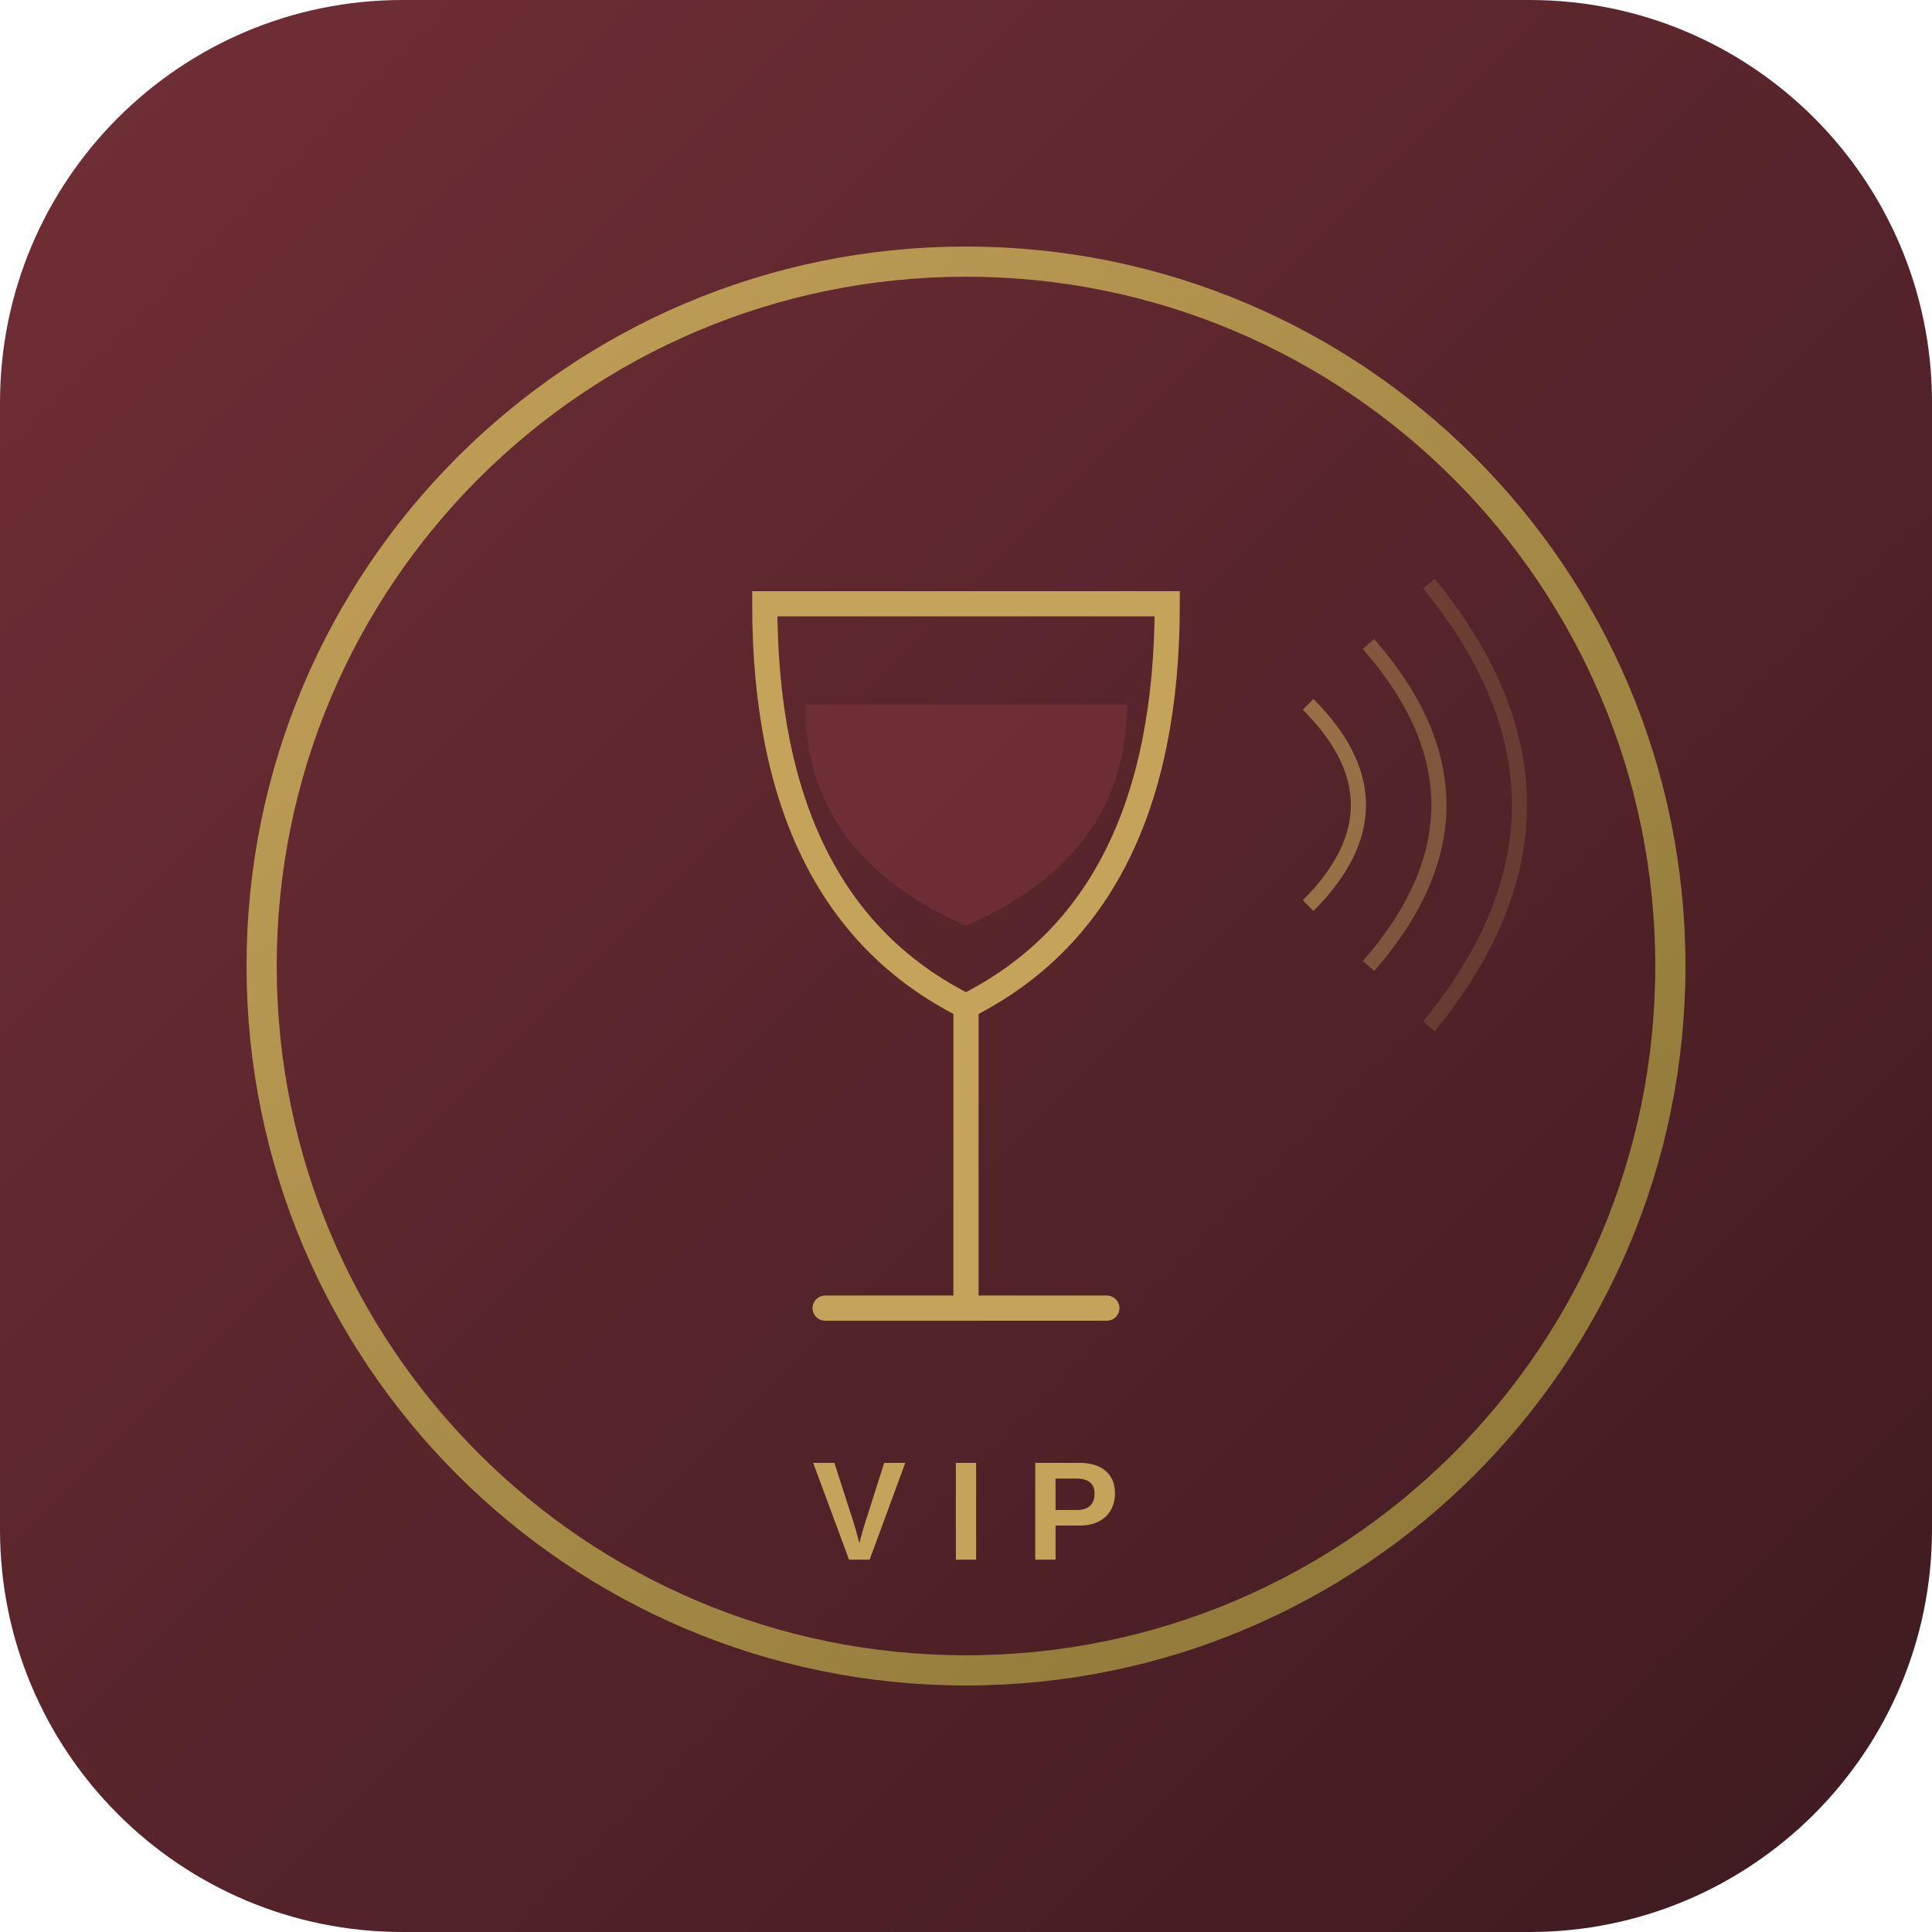
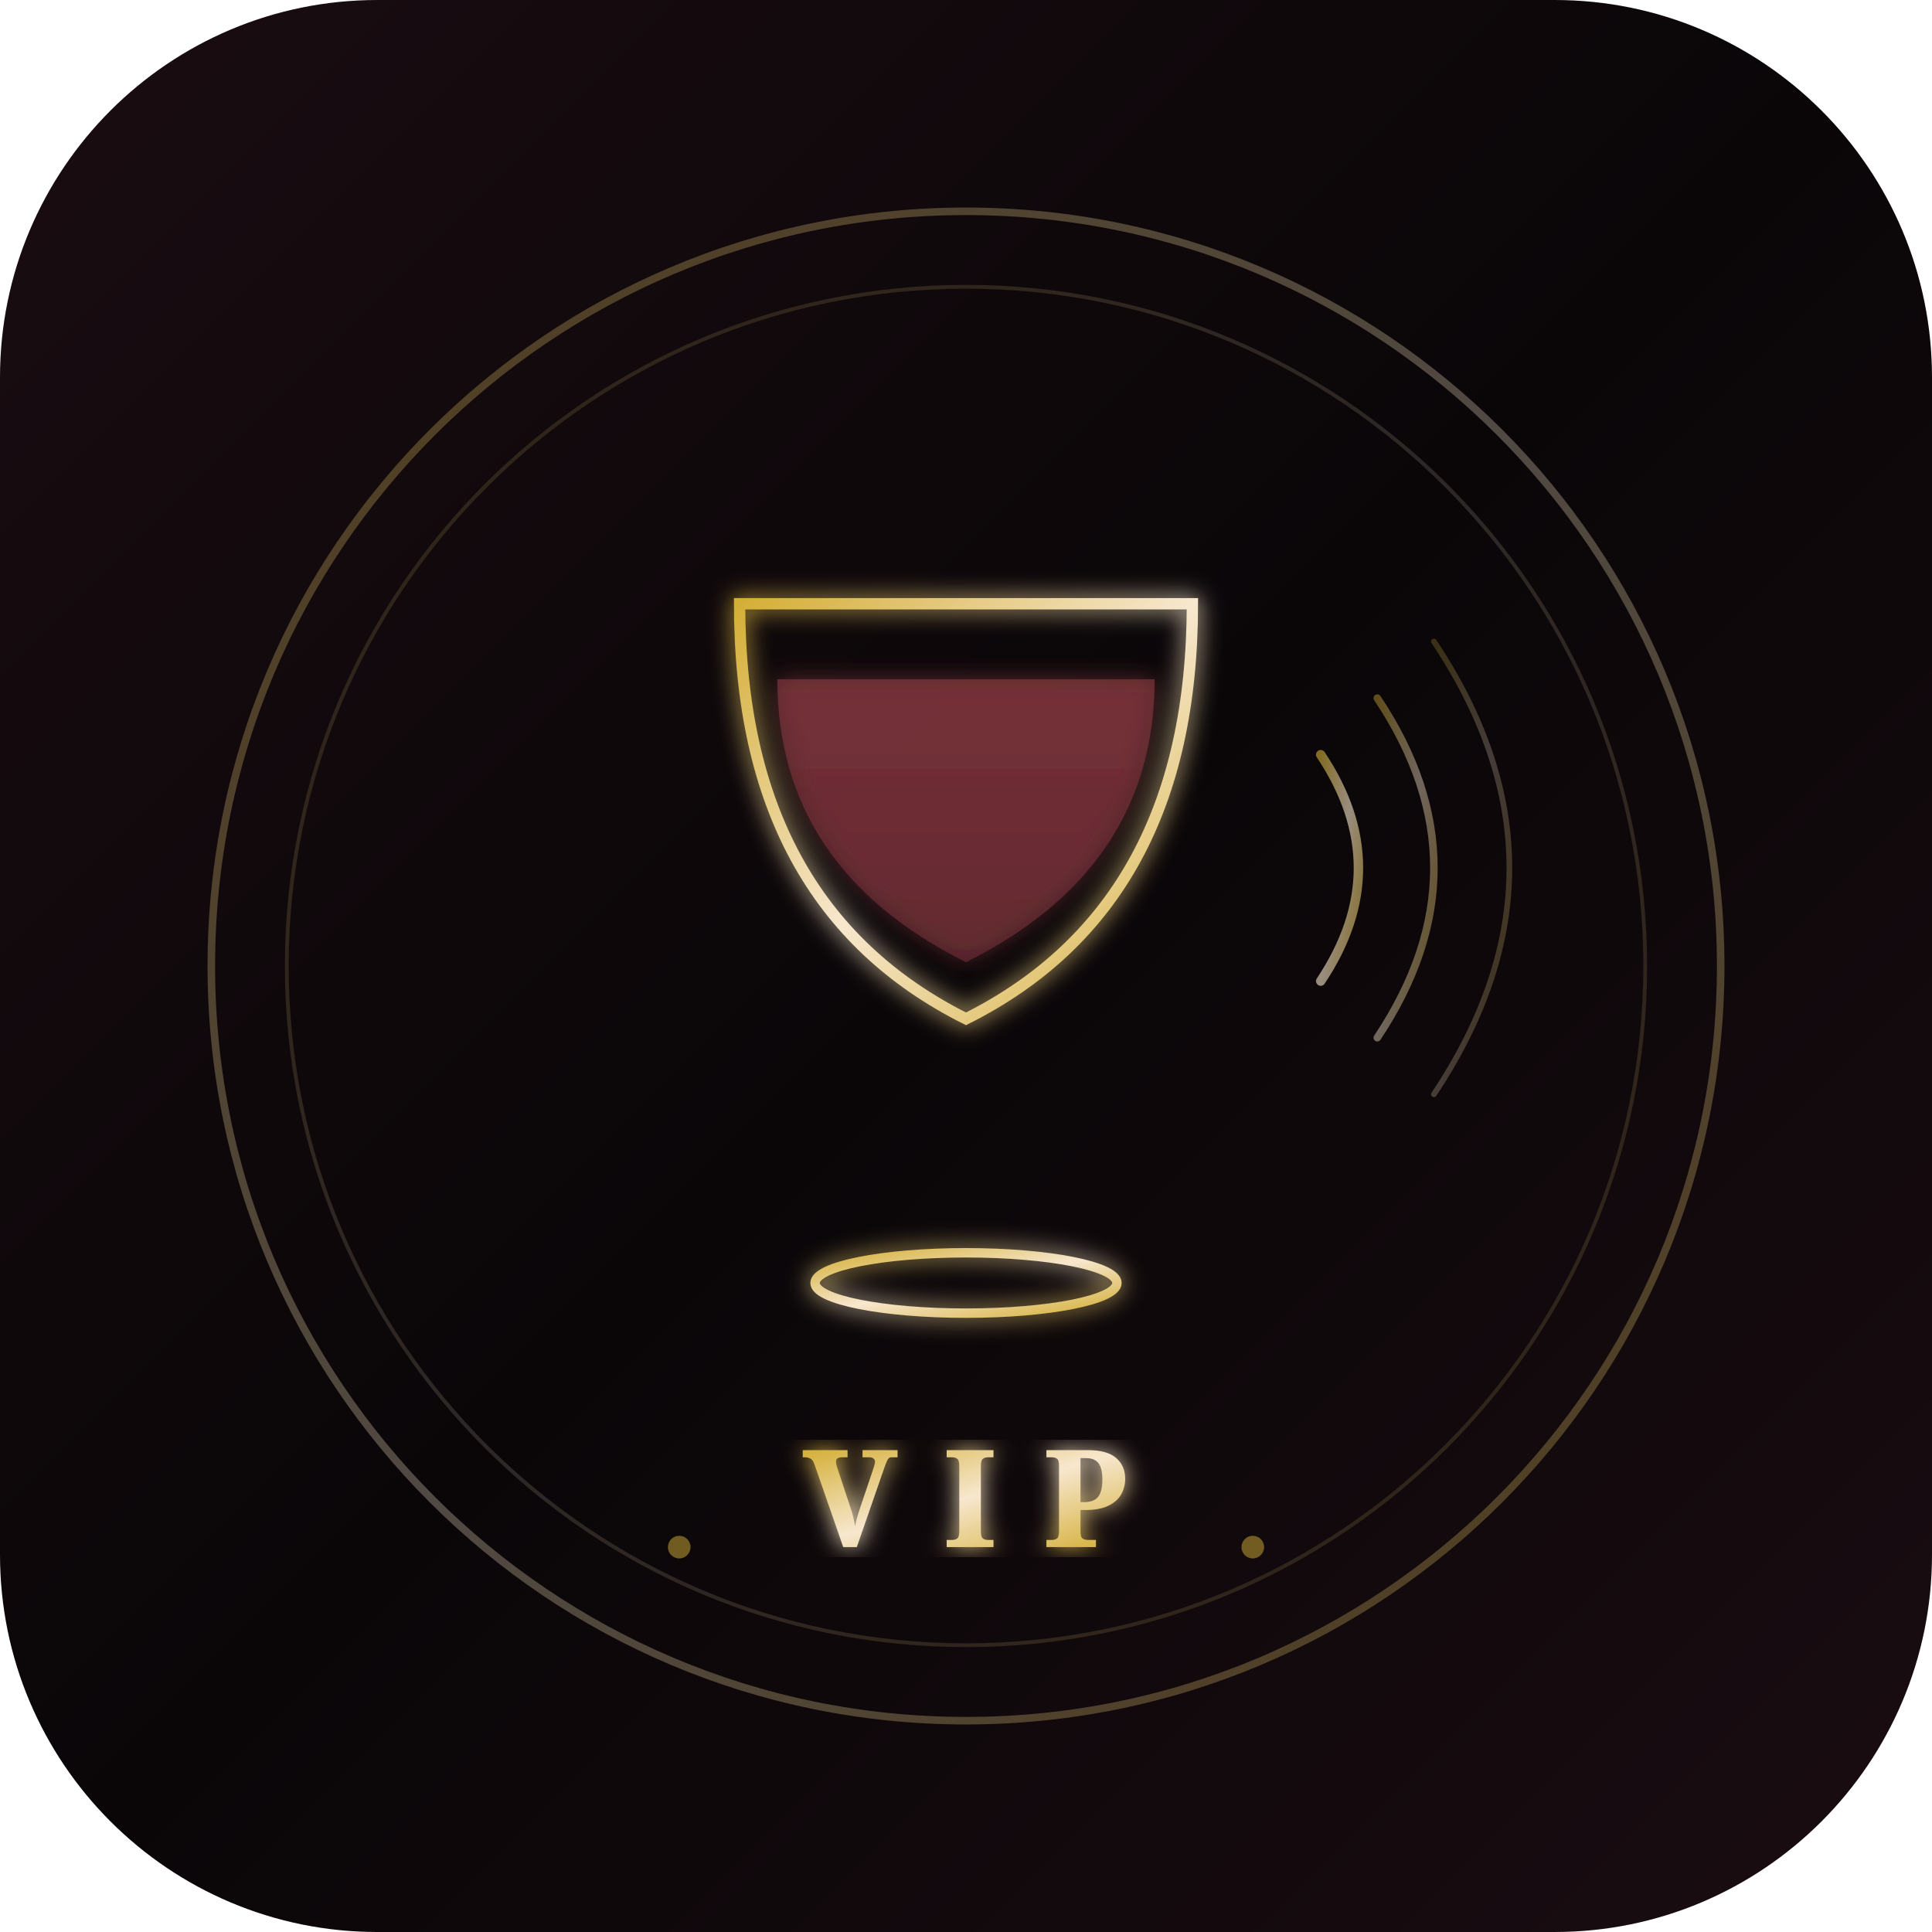
- <svg xmlns="http://www.w3.org/2000/svg" viewBox="0 0 192 192">
+ <svg xmlns="http://www.w3.org/2000/svg" viewBox="0 0 512 512">
  <defs>
-     <linearGradient id="bg" x1="0%" y1="0%" x2="100%" y2="100%">
-       <stop offset="0%" style="stop-color:#722F37" />
-       <stop offset="100%" style="stop-color:#3d1a1f" />
+     <linearGradient id="bgGrad" x1="0%" y1="0%" x2="100%" y2="100%">
+       <stop offset="0%" style="stop-color:#1a0d12" />
+       <stop offset="50%" style="stop-color:#0a0608" />
+       <stop offset="100%" style="stop-color:#1a0d12" />
    </linearGradient>
-     <linearGradient id="gold" x1="0%" y1="0%" x2="100%" y2="100%">
-       <stop offset="0%" style="stop-color:#C4A35A" />
-       <stop offset="100%" style="stop-color:#8B7335" />
+     <linearGradient id="goldGrad" x1="0%" y1="0%" x2="100%" y2="100%">
+       <stop offset="0%" style="stop-color:#D4AF37" />
+       <stop offset="50%" style="stop-color:#F7E7CE" />
+       <stop offset="100%" style="stop-color:#D4AF37" />
    </linearGradient>
+     <linearGradient id="wineGrad" x1="0%" y1="0%" x2="0%" y2="100%">
+       <stop offset="0%" style="stop-color:#8B3A42" />
+       <stop offset="100%" style="stop-color:#722F37" />
+     </linearGradient>
+     <filter id="glow">
+       <feGaussianBlur stdDeviation="3" result="coloredBlur" />
+       <feMerge>
+         <feMergeNode in="coloredBlur" />
+         <feMergeNode in="SourceGraphic" />
+       </feMerge>
+     </filter>
  </defs>
-   <rect width="192" height="192" rx="40" fill="url(#bg)" />
-   <circle cx="96" cy="96" r="70" fill="none" stroke="url(#gold)" stroke-width="3" />
-   <path d="M 76 60 Q 76 90 96 100 Q 116 90 116 60 Z" fill="none" stroke="#C4A35A" stroke-width="2.5" />
-   <path d="M 76 60 L 116 60" fill="none" stroke="#C4A35A" stroke-width="2" />
-   <path d="M 80 70 Q 80 85 96 92 Q 112 85 112 70 Z" fill="#722F37" opacity="0.8" />
-   <line x1="96" y1="100" x2="96" y2="130" stroke="#C4A35A" stroke-width="2.5" />
-   <line x1="82" y1="130" x2="110" y2="130" stroke="#C4A35A" stroke-width="2.5" stroke-linecap="round" />
-   <path d="M 130 70 Q 140 80 130 90" fill="none" stroke="#C4A35A" stroke-width="1.5" opacity="0.6" />
-   <path d="M 136 64 Q 150 80 136 96" fill="none" stroke="#C4A35A" stroke-width="1.5" opacity="0.4" />
-   <path d="M 142 58 Q 160 80 142 102" fill="none" stroke="#C4A35A" stroke-width="1.5" opacity="0.2" />
-   <text x="96" y="155" text-anchor="middle" fill="#C4A35A" font-family="Arial, sans-serif" font-size="14" font-weight="bold" letter-spacing="4">VIP</text>
+   <rect width="512" height="512" rx="100" fill="url(#bgGrad)" />
+   <circle cx="256" cy="256" r="200" fill="none" stroke="url(#goldGrad)" stroke-width="2" opacity="0.3" />
+   <circle cx="256" cy="256" r="180" fill="none" stroke="url(#goldGrad)" stroke-width="1" opacity="0.15" />
+   <g filter="url(#glow)">
+     <path d="M 196 160 Q 196 240 256 270 Q 316 240 316 160 Z" fill="none" stroke="url(#goldGrad)" stroke-width="3" />
+     <path d="M 196 160 L 316 160" fill="none" stroke="url(#goldGrad)" stroke-width="2.5" />
+     <path d="M 206 180 Q 206 230 256 255 Q 306 230 306 180 Z" fill="url(#wineGrad)" opacity="0.6" />
+     <line x1="256" y1="270" x2="256" y2="340" stroke="url(#goldGrad)" stroke-width="3" />
+     <ellipse cx="256" cy="340" rx="40" ry="8" fill="none" stroke="url(#goldGrad)" stroke-width="2.5" />
+   </g>
+   <g opacity="0.6">
+     <path d="M 350 200 Q 370 230 350 260" fill="none" stroke="url(#goldGrad)" stroke-width="2.5" stroke-linecap="round" />
+     <path d="M 365 185 Q 395 230 365 275" fill="none" stroke="url(#goldGrad)" stroke-width="2" stroke-linecap="round" opacity="0.7" />
+     <path d="M 380 170 Q 420 230 380 290" fill="none" stroke="url(#goldGrad)" stroke-width="1.5" stroke-linecap="round" opacity="0.4" />
+   </g>
+   <text x="256" y="410" text-anchor="middle" fill="url(#goldGrad)" font-family="serif" font-size="36" font-weight="600" letter-spacing="12" filter="url(#glow)">VIP</text>
+   <circle cx="180" cy="410" r="3" fill="#D4AF37" opacity="0.5" />
+   <circle cx="332" cy="410" r="3" fill="#D4AF37" opacity="0.5" />
</svg>
